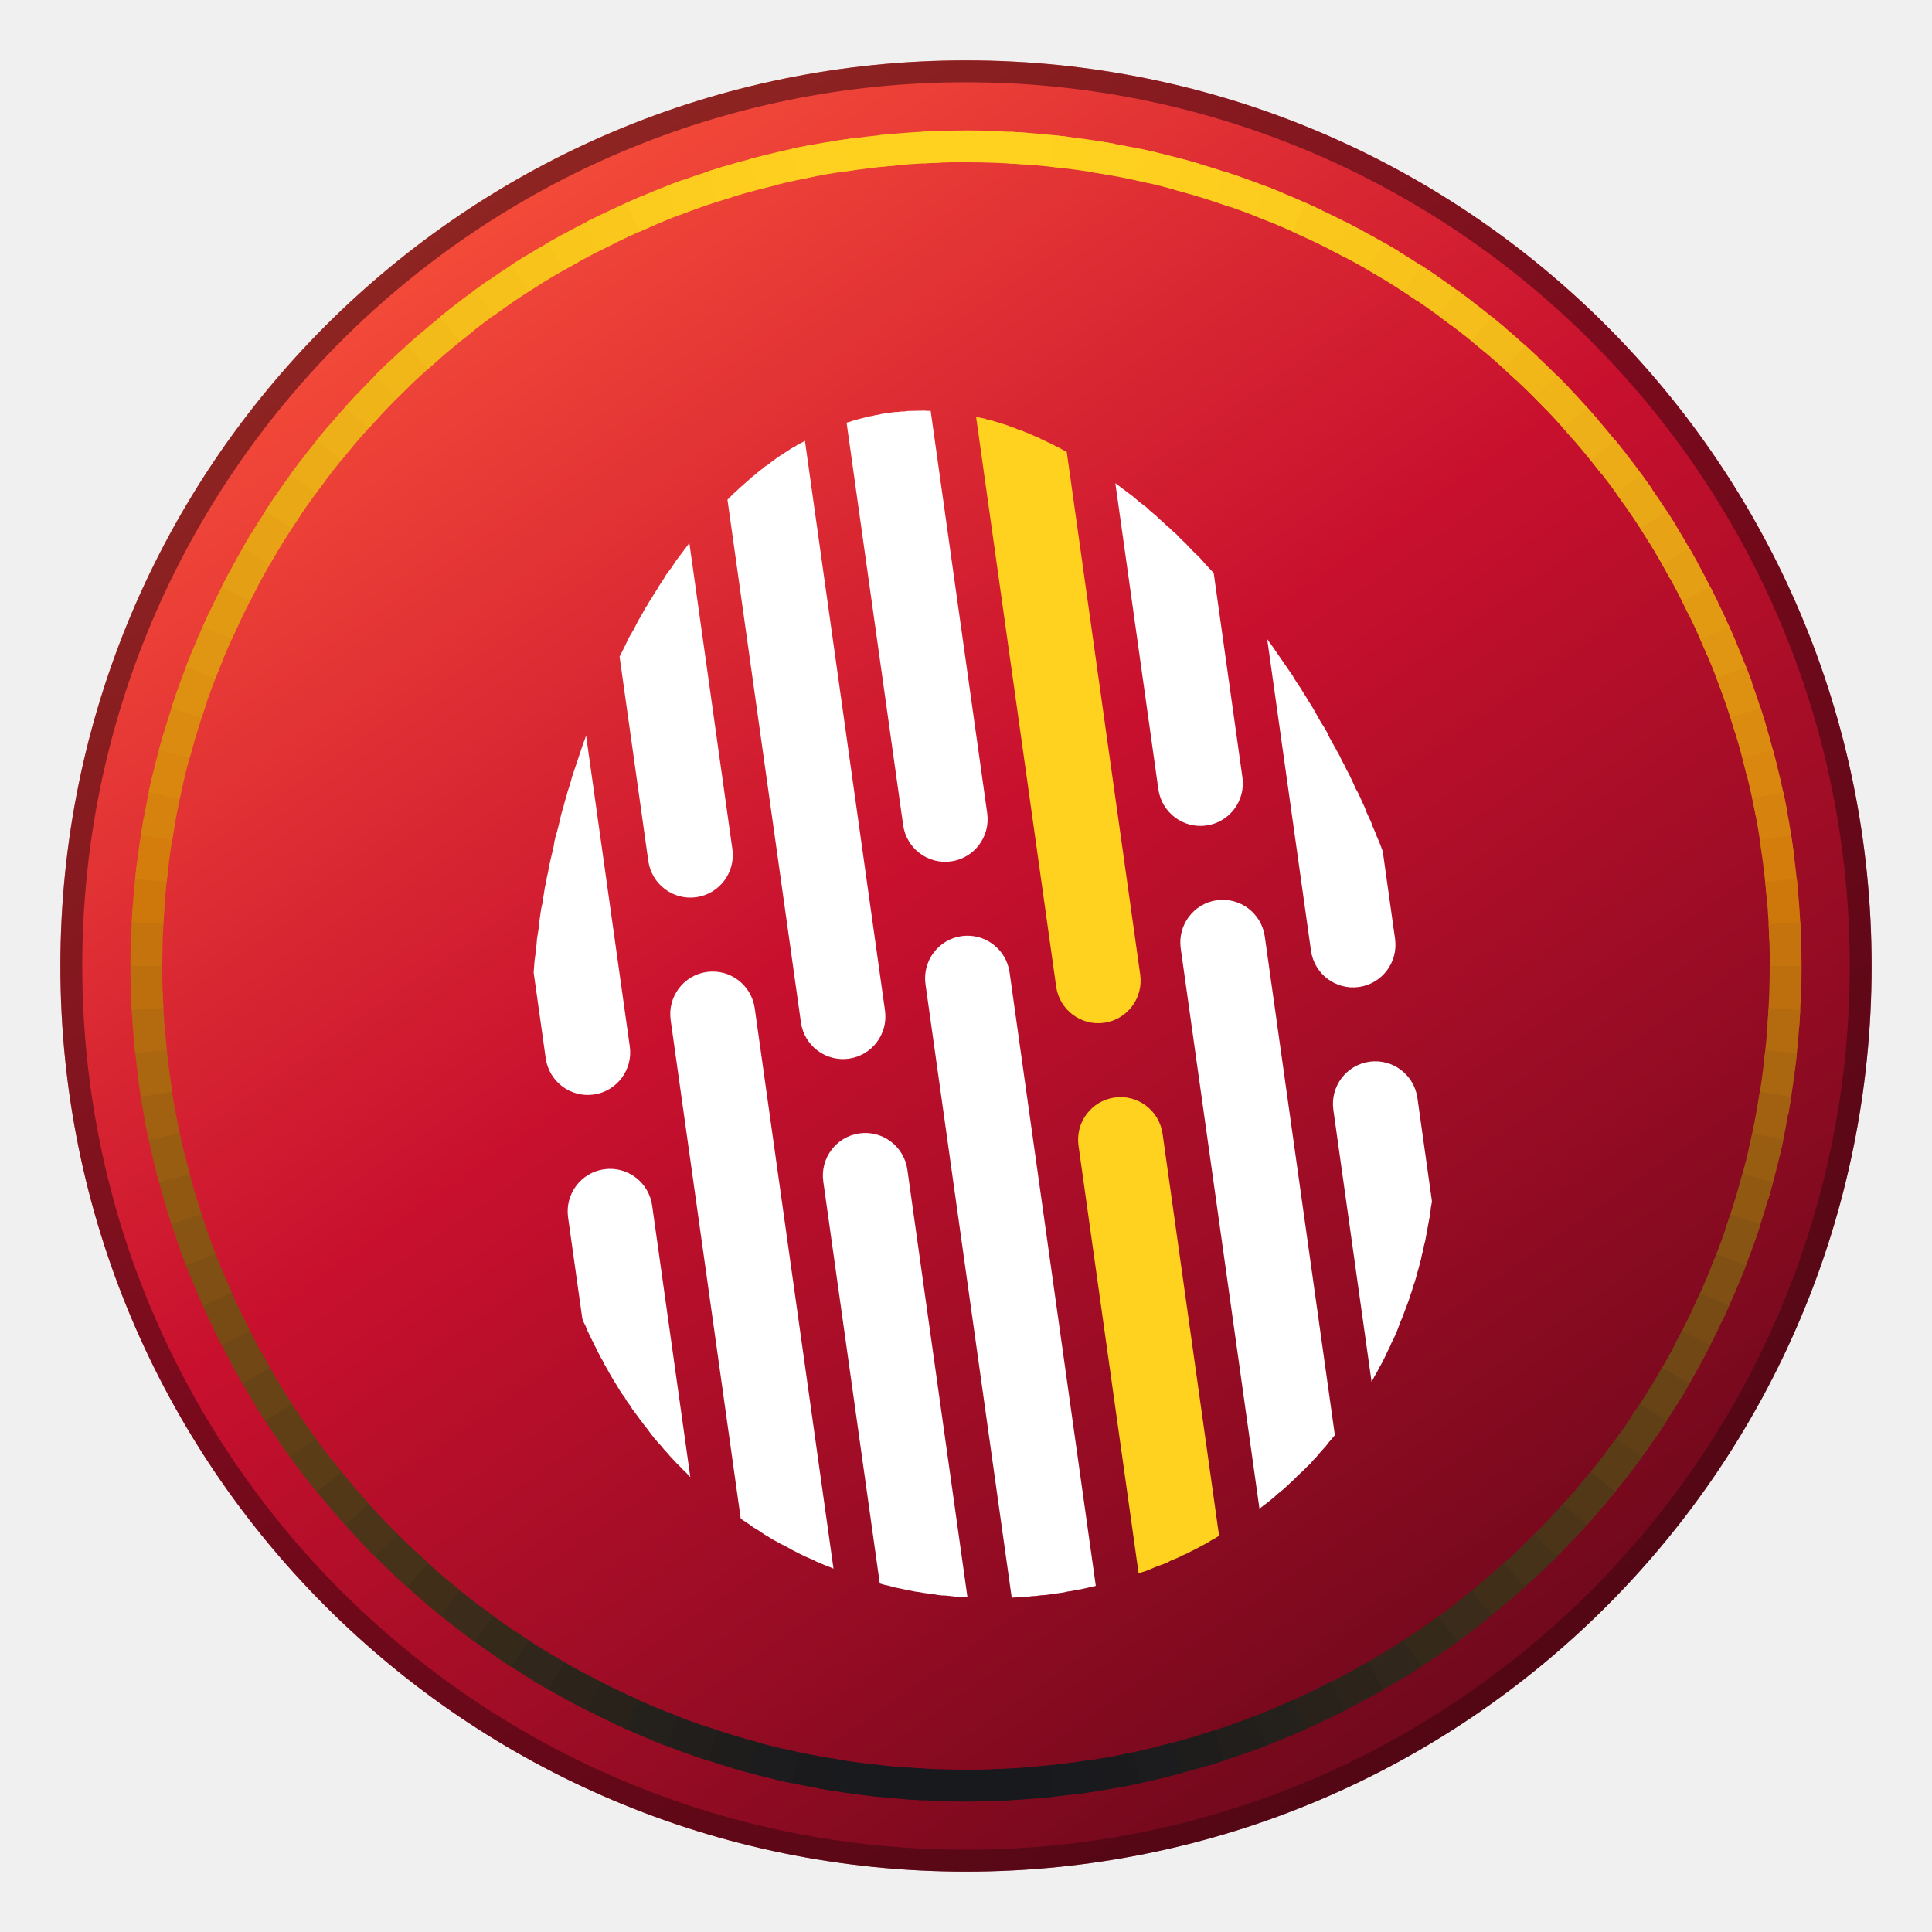
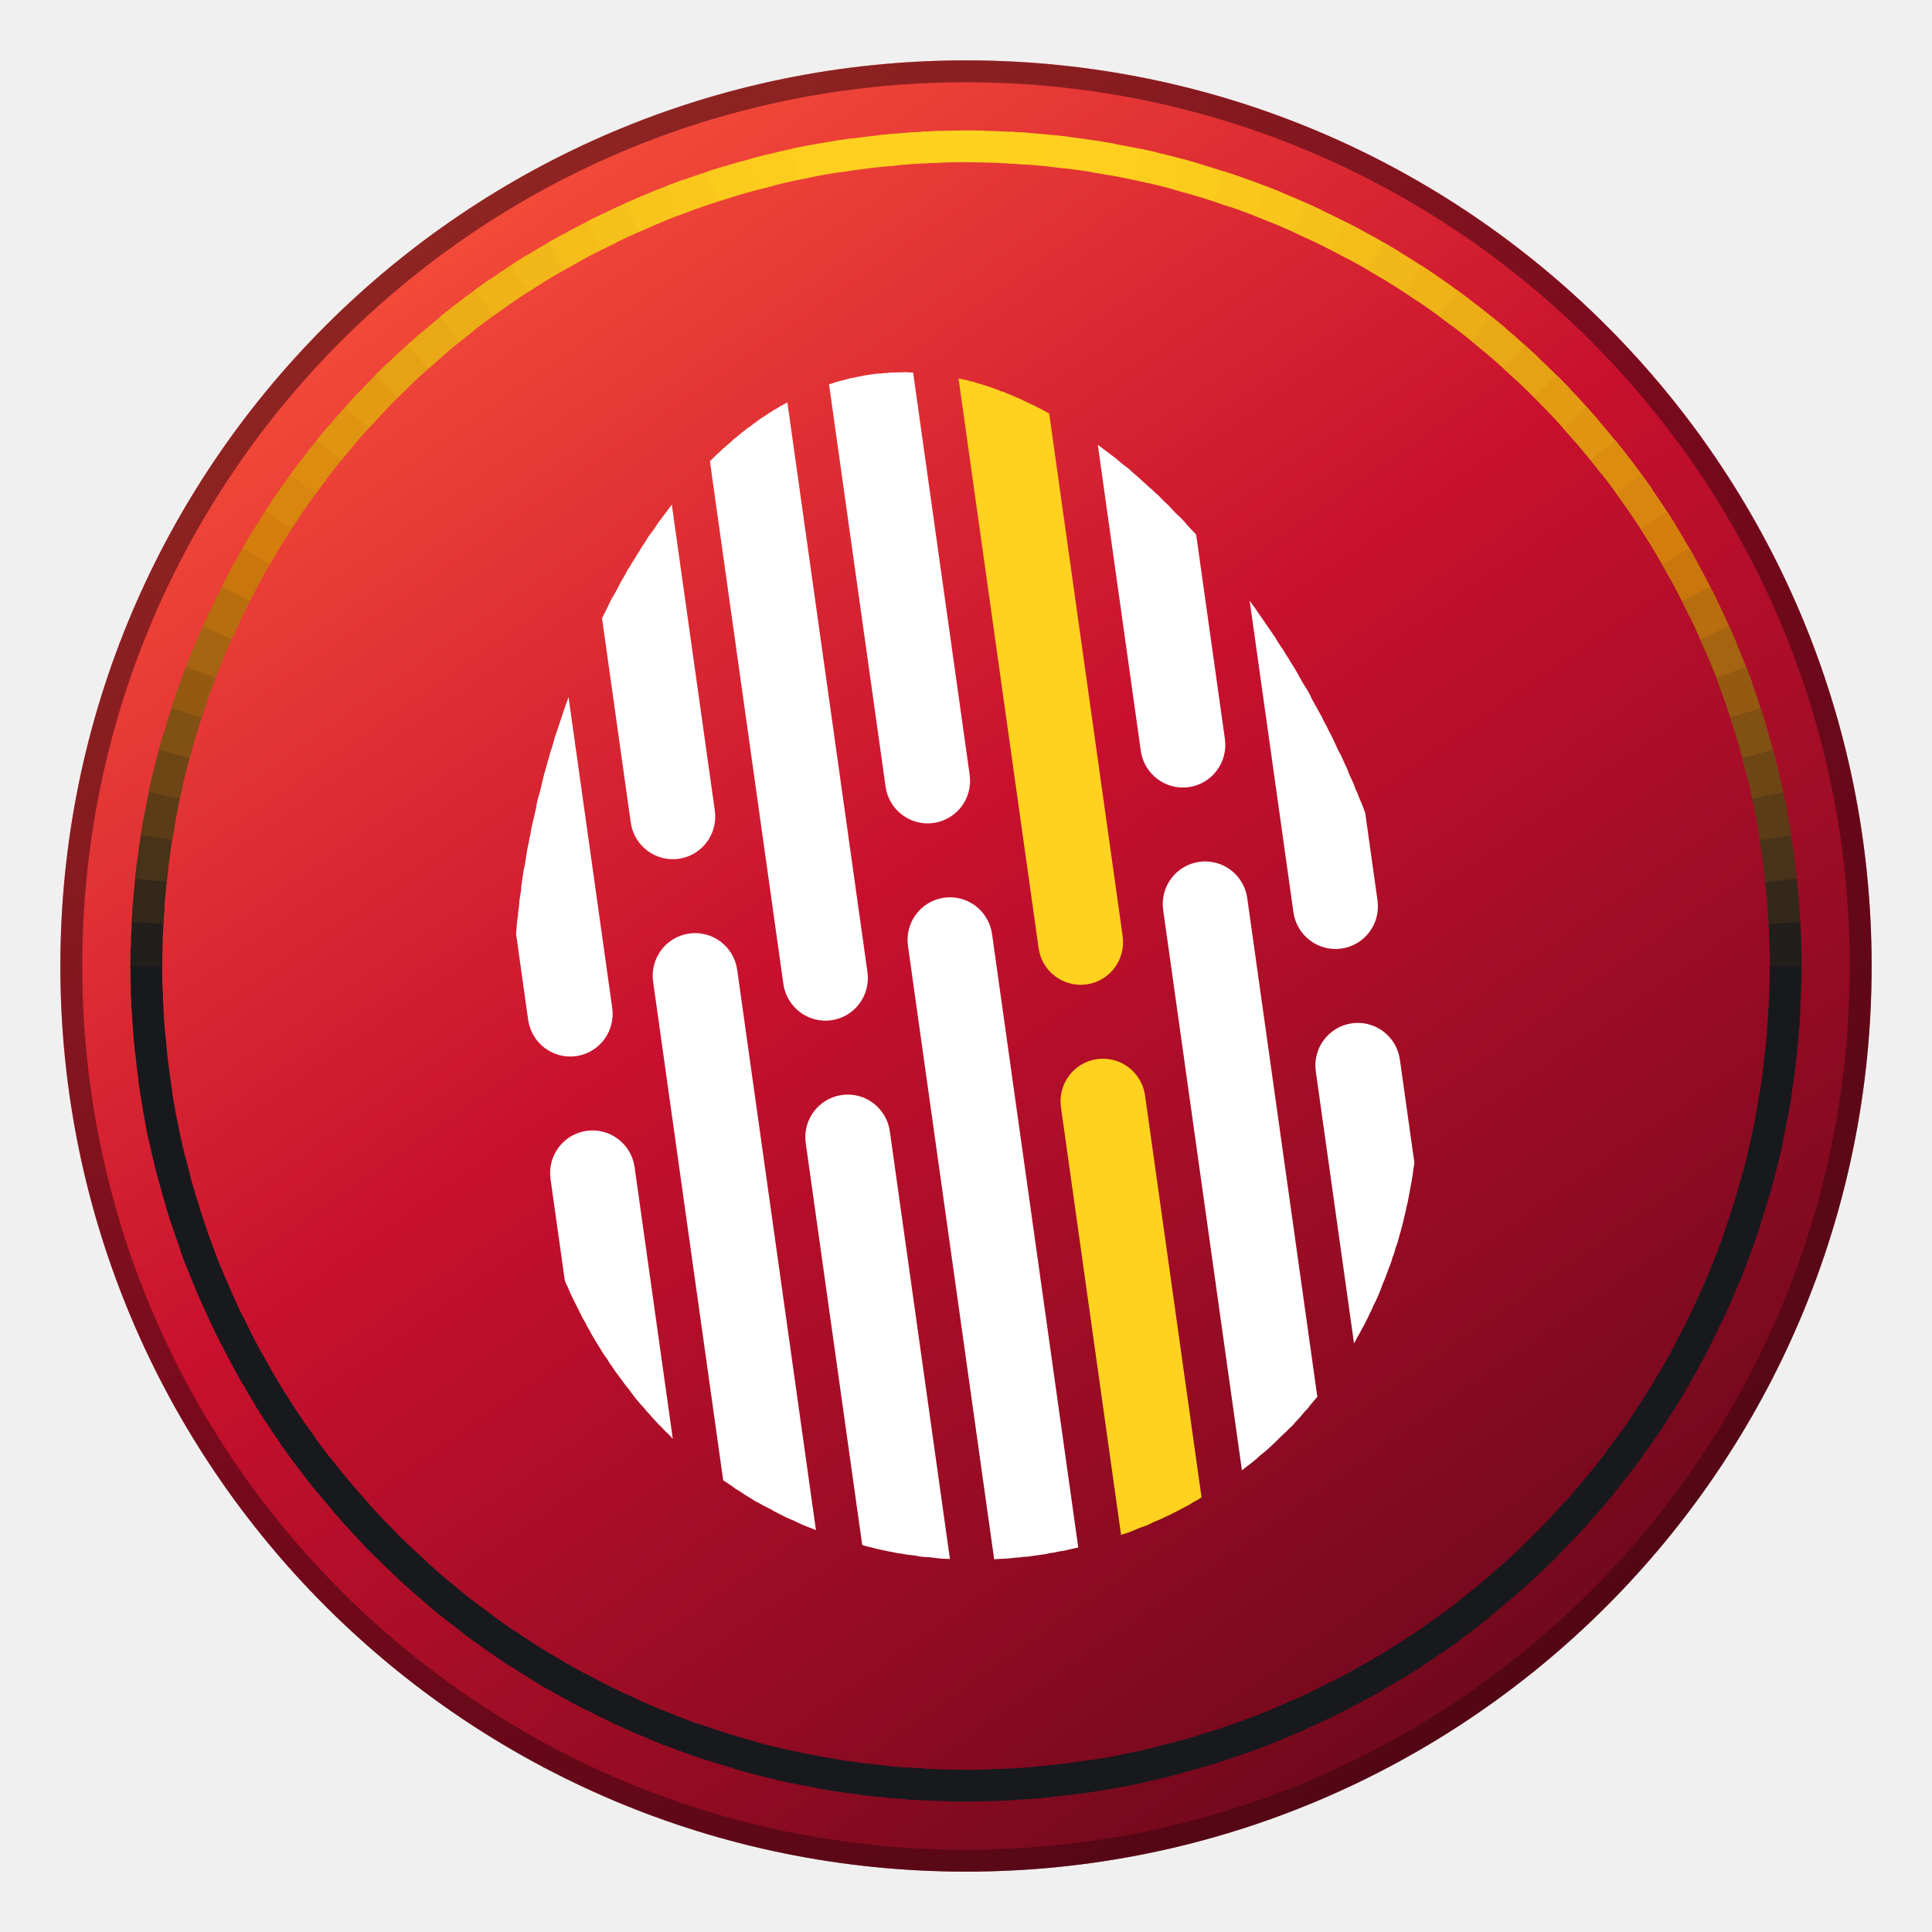
<svg xmlns="http://www.w3.org/2000/svg" viewBox="0 0 512 512" width="512" height="512">
  <g transform="translate(0.00 0.00) scale(1)">
    <defs>
      <linearGradient id="gi" x1="0.15" y1="0" x2="0.85" y2="1">
        <stop offset="0" stop-color="#ff5a3c" />
        <stop offset="0.45" stop-color="#c8102e" />
        <stop offset="1" stop-color="#5e0718" />
      </linearGradient>
    </defs>
    <circle cx="256.0" cy="256.0" r="240" fill="url(#gi)" />
    <circle cx="256.0" cy="256.0" r="237.1" fill="none" stroke="#3a0610" stroke-opacity="0.55" stroke-width="5.8" />
    <path d="M256.0,38.8 A217.2,217.2 0 0 1 271.9,39.4" fill="none" stroke="#ffd21f" stroke-width="8.4" />
-     <path d="M267.4,39.1 A217.2,217.2 0 0 1 283.2,40.5" fill="none" stroke="#ffd21f" stroke-width="8.4" />
-     <path d="M278.7,40.0 A217.2,217.2 0 0 1 294.5,42.2" fill="none" stroke="#ffd11f" stroke-width="8.4" />
-     <path d="M290.0,41.5 A217.2,217.2 0 0 1 305.6,44.5" fill="none" stroke="#fed01f" stroke-width="8.4" />
-     <path d="M301.2,43.5 A217.2,217.2 0 0 1 316.6,47.4" fill="none" stroke="#fecf1e" stroke-width="8.4" />
-     <path d="M312.2,46.2 A217.2,217.2 0 0 1 327.4,50.9" fill="none" stroke="#fdce1e" stroke-width="8.4" />
-     <path d="M323.1,49.4 A217.2,217.2 0 0 1 338.1,54.9" fill="none" stroke="#fccc1e" stroke-width="8.4" />
-     <path d="M333.8,53.2 A217.2,217.2 0 0 1 348.5,59.5" fill="none" stroke="#fbcb1d" stroke-width="8.4" />
-     <path d="M344.3,57.6 A217.2,217.2 0 0 1 358.6,64.6" fill="none" stroke="#fac81d" stroke-width="8.4" />
-     <path d="M354.6,62.5 A217.2,217.2 0 0 1 368.5,70.2" fill="none" stroke="#f9c61c" stroke-width="8.4" />
-     <path d="M364.6,67.9 A217.2,217.2 0 0 1 378.1,76.4" fill="none" stroke="#f8c41c" stroke-width="8.4" />
-     <path d="M374.3,73.8 A217.2,217.2 0 0 1 387.3,83.0" fill="none" stroke="#f6c11b" stroke-width="8.4" />
-     <path d="M383.7,80.3 A217.2,217.2 0 0 1 396.2,90.1" fill="none" stroke="#f5be1b" stroke-width="8.4" />
-     <path d="M392.7,87.2 A217.2,217.2 0 0 1 404.7,97.7" fill="none" stroke="#f3bb1a" stroke-width="8.4" />
-     <path d="M401.3,94.6 A217.2,217.2 0 0 1 412.8,105.7" fill="none" stroke="#f1b719" stroke-width="8.4" />
-     <path d="M409.6,102.4 A217.2,217.2 0 0 1 420.4,114.1" fill="none" stroke="#efb418" stroke-width="8.4" />
-     <path d="M417.4,110.7 A217.2,217.2 0 0 1 427.6,122.9" fill="none" stroke="#edb018" stroke-width="8.4" />
-     <path d="M424.8,119.3 A217.2,217.2 0 0 1 434.4,132.0" fill="none" stroke="#ebac17" stroke-width="8.4" />
-     <path d="M431.7,128.3 A217.2,217.2 0 0 1 440.6,141.5" fill="none" stroke="#e9a816" stroke-width="8.4" />
-     <path d="M438.2,137.7 A217.2,217.2 0 0 1 446.3,151.4" fill="none" stroke="#e7a315" stroke-width="8.4" />
-     <path d="M444.1,147.4 A217.2,217.2 0 0 1 451.5,161.5" fill="none" stroke="#e59f14" stroke-width="8.4" />
-     <path d="M449.5,157.4 A217.2,217.2 0 0 1 456.2,171.8" fill="none" stroke="#e39a13" stroke-width="8.4" />
-     <path d="M454.4,167.7 A217.2,217.2 0 0 1 460.4,182.4" fill="none" stroke="#e09612" stroke-width="8.4" />
-     <path d="M458.8,178.2 A217.2,217.2 0 0 1 463.9,193.2" fill="none" stroke="#de9111" stroke-width="8.4" />
-     <path d="M462.6,188.9 A217.2,217.2 0 0 1 466.9,204.2" fill="none" stroke="#db8c10" stroke-width="8.4" />
-     <path d="M465.8,199.8 A217.2,217.2 0 0 1 469.4,215.3" fill="none" stroke="#d9870f" stroke-width="8.4" />
-     <path d="M468.5,210.8 A217.2,217.2 0 0 1 471.2,226.5" fill="none" stroke="#d6820e" stroke-width="8.4" />
-     <path d="M470.5,222.0 A217.2,217.2 0 0 1 472.4,237.8" fill="none" stroke="#d47d0d" stroke-width="8.4" />
-     <path d="M472.0,233.3 A217.2,217.2 0 0 1 473.1,249.2" fill="none" stroke="#ce780c" stroke-width="8.4" />
-     <path d="M472.9,244.6 A217.2,217.2 0 0 1 473.2,260.5" fill="none" stroke="#c5730d" stroke-width="8.4" />
-     <path d="M473.2,256.0 A217.2,217.2 0 0 1 472.6,271.9" fill="none" stroke="#bd6f0e" stroke-width="8.4" />
-     <path d="M472.9,267.4 A217.2,217.2 0 0 1 471.5,283.2" fill="none" stroke="#b46a0f" stroke-width="8.4" />
-     <path d="M472.0,278.7 A217.2,217.2 0 0 1 469.8,294.5" fill="none" stroke="#ab6610" stroke-width="8.4" />
-     <path d="M470.5,290.0 A217.2,217.2 0 0 1 467.5,305.6" fill="none" stroke="#a26110" stroke-width="8.4" />
-     <path d="M468.5,301.2 A217.2,217.2 0 0 1 464.6,316.6" fill="none" stroke="#995d11" stroke-width="8.4" />
-     <path d="M465.8,312.2 A217.2,217.2 0 0 1 461.1,327.4" fill="none" stroke="#915812" stroke-width="8.4" />
-     <path d="M462.6,323.1 A217.2,217.2 0 0 1 457.1,338.1" fill="none" stroke="#885413" stroke-width="8.4" />
-     <path d="M458.8,333.8 A217.2,217.2 0 0 1 452.5,348.5" fill="none" stroke="#804f13" stroke-width="8.4" />
-     <path d="M454.4,344.3 A217.2,217.2 0 0 1 447.4,358.6" fill="none" stroke="#784b14" stroke-width="8.4" />
-     <path d="M449.5,354.6 A217.2,217.2 0 0 1 441.8,368.5" fill="none" stroke="#704715" stroke-width="8.4" />
-     <path d="M444.1,364.6 A217.2,217.2 0 0 1 435.6,378.1" fill="none" stroke="#684316" stroke-width="8.4" />
-     <path d="M438.2,374.3 A217.2,217.2 0 0 1 429.0,387.3" fill="none" stroke="#613f16" stroke-width="8.4" />
-     <path d="M431.7,383.7 A217.2,217.2 0 0 1 421.9,396.2" fill="none" stroke="#5a3c17" stroke-width="8.4" />
-     <path d="M424.8,392.7 A217.2,217.2 0 0 1 414.3,404.7" fill="none" stroke="#533818" stroke-width="8.4" />
-     <path d="M417.4,401.3 A217.2,217.2 0 0 1 406.3,412.8" fill="none" stroke="#4c3418" stroke-width="8.4" />
-     <path d="M409.6,409.6 A217.2,217.2 0 0 1 397.9,420.4" fill="none" stroke="#463119" stroke-width="8.4" />
-     <path d="M401.3,417.4 A217.2,217.2 0 0 1 389.1,427.6" fill="none" stroke="#402e19" stroke-width="8.4" />
-     <path d="M392.7,424.8 A217.2,217.2 0 0 1 380.0,434.4" fill="none" stroke="#3a2b1a" stroke-width="8.4" />
-     <path d="M383.7,431.7 A217.2,217.2 0 0 1 370.5,440.6" fill="none" stroke="#35291a" stroke-width="8.4" />
-     <path d="M374.3,438.2 A217.2,217.2 0 0 1 360.6,446.3" fill="none" stroke="#30261b" stroke-width="8.4" />
-     <path d="M364.6,444.1 A217.2,217.2 0 0 1 350.5,451.5" fill="none" stroke="#2c241b" stroke-width="8.4" />
-     <path d="M354.6,449.5 A217.2,217.2 0 0 1 340.2,456.2" fill="none" stroke="#28221b" stroke-width="8.4" />
-     <path d="M344.3,454.4 A217.2,217.2 0 0 1 329.6,460.4" fill="none" stroke="#24201c" stroke-width="8.4" />
-     <path d="M333.8,458.8 A217.2,217.2 0 0 1 318.8,463.9" fill="none" stroke="#211e1c" stroke-width="8.4" />
-     <path d="M323.1,462.6 A217.2,217.2 0 0 1 307.8,466.9" fill="none" stroke="#1e1d1c" stroke-width="8.4" />
-     <path d="M312.2,465.8 A217.2,217.2 0 0 1 296.7,469.4" fill="none" stroke="#1c1b1d" stroke-width="8.4" />
-     <path d="M301.2,468.5 A217.2,217.2 0 0 1 285.5,471.2" fill="none" stroke="#1a1a1d" stroke-width="8.4" />
-     <path d="M290.0,470.5 A217.2,217.2 0 0 1 274.2,472.4" fill="none" stroke="#181a1d" stroke-width="8.4" />
-     <path d="M278.7,472.0 A217.2,217.2 0 0 1 262.8,473.1" fill="none" stroke="#18191d" stroke-width="8.4" />
+     <path d="M267.4,39.1 A217.2,217.2 0 0 1 283.2,40.5" fill="none" stroke="#ffd11f" stroke-width="8.4" />
+     <path d="M278.7,40.0 A217.2,217.2 0 0 1 294.5,42.2" fill="none" stroke="#fed01f" stroke-width="8.4" />
+     <path d="M290.0,41.5 A217.2,217.2 0 0 1 305.6,44.5" fill="none" stroke="#fdcf1e" stroke-width="8.4" />
+     <path d="M301.2,43.5 A217.2,217.2 0 0 1 316.6,47.4" fill="none" stroke="#fdcd1e" stroke-width="8.4" />
+     <path d="M312.2,46.2 A217.2,217.2 0 0 1 327.4,50.9" fill="none" stroke="#fbcb1d" stroke-width="8.4" />
+     <path d="M323.1,49.4 A217.2,217.2 0 0 1 338.1,54.9" fill="none" stroke="#fac81d" stroke-width="8.4" />
+     <path d="M333.8,53.2 A217.2,217.2 0 0 1 348.5,59.5" fill="none" stroke="#f8c51c" stroke-width="8.4" />
+     <path d="M344.3,57.6 A217.2,217.2 0 0 1 358.6,64.6" fill="none" stroke="#f6c11b" stroke-width="8.4" />
+     <path d="M354.6,62.5 A217.2,217.2 0 0 1 368.5,70.2" fill="none" stroke="#f4bd1a" stroke-width="8.4" />
+     <path d="M364.6,67.9 A217.2,217.2 0 0 1 378.1,76.4" fill="none" stroke="#f2b819" stroke-width="8.4" />
+     <path d="M374.3,73.8 A217.2,217.2 0 0 1 387.3,83.0" fill="none" stroke="#efb318" stroke-width="8.4" />
+     <path d="M383.7,80.3 A217.2,217.2 0 0 1 396.2,90.1" fill="none" stroke="#ecae17" stroke-width="8.4" />
+     <path d="M392.7,87.2 A217.2,217.2 0 0 1 404.7,97.7" fill="none" stroke="#e9a816" stroke-width="8.4" />
+     <path d="M401.3,94.6 A217.2,217.2 0 0 1 412.8,105.7" fill="none" stroke="#e6a215" stroke-width="8.4" />
+     <path d="M409.6,102.4 A217.2,217.2 0 0 1 420.4,114.1" fill="none" stroke="#e39b13" stroke-width="8.4" />
+     <path d="M417.4,110.7 A217.2,217.2 0 0 1 427.6,122.9" fill="none" stroke="#df9412" stroke-width="8.4" />
+     <path d="M424.8,119.3 A217.2,217.2 0 0 1 434.4,132.0" fill="none" stroke="#dc8d10" stroke-width="8.4" />
+     <path d="M431.7,128.3 A217.2,217.2 0 0 1 440.6,141.5" fill="none" stroke="#d8860f" stroke-width="8.4" />
+     <path d="M438.2,137.7 A217.2,217.2 0 0 1 446.3,151.4" fill="none" stroke="#d47e0d" stroke-width="8.4" />
+     <path d="M444.1,147.4 A217.2,217.2 0 0 1 451.5,161.5" fill="none" stroke="#c9760d" stroke-width="8.4" />
+     <path d="M449.5,157.4 A217.2,217.2 0 0 1 456.2,171.8" fill="none" stroke="#b86d0e" stroke-width="8.4" />
+     <path d="M454.4,167.7 A217.2,217.2 0 0 1 460.4,182.4" fill="none" stroke="#a66310" stroke-width="8.4" />
+     <path d="M458.8,178.2 A217.2,217.2 0 0 1 463.9,193.2" fill="none" stroke="#945a12" stroke-width="8.4" />
+     <path d="M462.6,188.9 A217.2,217.2 0 0 1 466.9,204.2" fill="none" stroke="#815013" stroke-width="8.4" />
+     <path d="M465.8,199.8 A217.2,217.2 0 0 1 469.4,215.3" fill="none" stroke="#6e4615" stroke-width="8.4" />
+     <path d="M468.5,210.8 A217.2,217.2 0 0 1 471.2,226.5" fill="none" stroke="#5b3c17" stroke-width="8.4" />
+     <path d="M470.5,222.0 A217.2,217.2 0 0 1 472.4,237.8" fill="none" stroke="#483219" stroke-width="8.4" />
+     <path d="M472.0,233.3 A217.2,217.2 0 0 1 473.1,249.2" fill="none" stroke="#34281a" stroke-width="8.4" />
+     <path d="M472.9,244.6 A217.2,217.2 0 0 1 473.2,260.5" fill="none" stroke="#211e1c" stroke-width="8.4" />
+     <path d="M473.2,256.0 A217.2,217.2 0 0 1 472.6,271.9" fill="none" stroke="#17191d" stroke-width="8.4" />
+     <path d="M472.9,267.4 A217.2,217.2 0 0 1 471.5,283.2" fill="none" stroke="#17191d" stroke-width="8.4" />
+     <path d="M472.0,278.7 A217.2,217.2 0 0 1 469.8,294.5" fill="none" stroke="#17191d" stroke-width="8.4" />
+     <path d="M470.5,290.0 A217.2,217.2 0 0 1 467.5,305.6" fill="none" stroke="#17191d" stroke-width="8.4" />
+     <path d="M468.5,301.2 A217.2,217.2 0 0 1 464.6,316.6" fill="none" stroke="#17191d" stroke-width="8.4" />
+     <path d="M465.8,312.2 A217.2,217.2 0 0 1 461.1,327.4" fill="none" stroke="#17191d" stroke-width="8.4" />
+     <path d="M462.6,323.1 A217.2,217.2 0 0 1 457.1,338.1" fill="none" stroke="#17191d" stroke-width="8.4" />
+     <path d="M458.8,333.8 A217.2,217.2 0 0 1 452.5,348.5" fill="none" stroke="#17191d" stroke-width="8.4" />
+     <path d="M454.4,344.3 A217.2,217.2 0 0 1 447.4,358.6" fill="none" stroke="#17191d" stroke-width="8.4" />
+     <path d="M449.5,354.6 A217.2,217.2 0 0 1 441.8,368.5" fill="none" stroke="#17191d" stroke-width="8.4" />
+     <path d="M444.1,364.6 A217.2,217.2 0 0 1 435.6,378.1" fill="none" stroke="#17191d" stroke-width="8.4" />
+     <path d="M438.2,374.3 A217.2,217.2 0 0 1 429.0,387.3" fill="none" stroke="#17191d" stroke-width="8.4" />
+     <path d="M431.7,383.7 A217.2,217.2 0 0 1 421.9,396.2" fill="none" stroke="#17191d" stroke-width="8.4" />
+     <path d="M424.8,392.7 A217.2,217.2 0 0 1 414.3,404.7" fill="none" stroke="#17191d" stroke-width="8.4" />
+     <path d="M417.4,401.3 A217.2,217.2 0 0 1 406.3,412.8" fill="none" stroke="#17191d" stroke-width="8.4" />
+     <path d="M409.6,409.6 A217.2,217.2 0 0 1 397.9,420.4" fill="none" stroke="#17191d" stroke-width="8.4" />
+     <path d="M401.3,417.4 A217.2,217.2 0 0 1 389.1,427.6" fill="none" stroke="#17191d" stroke-width="8.4" />
+     <path d="M392.7,424.8 A217.2,217.2 0 0 1 380.0,434.4" fill="none" stroke="#17191d" stroke-width="8.4" />
+     <path d="M383.7,431.7 A217.2,217.2 0 0 1 370.5,440.6" fill="none" stroke="#17191d" stroke-width="8.4" />
+     <path d="M374.3,438.2 A217.2,217.2 0 0 1 360.6,446.3" fill="none" stroke="#17191d" stroke-width="8.4" />
+     <path d="M364.6,444.1 A217.2,217.2 0 0 1 350.5,451.5" fill="none" stroke="#17191d" stroke-width="8.4" />
+     <path d="M354.6,449.5 A217.2,217.2 0 0 1 340.2,456.2" fill="none" stroke="#17191d" stroke-width="8.4" />
+     <path d="M344.3,454.4 A217.2,217.2 0 0 1 329.6,460.4" fill="none" stroke="#17191d" stroke-width="8.4" />
+     <path d="M333.8,458.8 A217.2,217.2 0 0 1 318.8,463.9" fill="none" stroke="#17191d" stroke-width="8.4" />
+     <path d="M323.1,462.6 A217.2,217.2 0 0 1 307.8,466.9" fill="none" stroke="#17191d" stroke-width="8.4" />
+     <path d="M312.2,465.8 A217.2,217.2 0 0 1 296.7,469.4" fill="none" stroke="#17191d" stroke-width="8.4" />
+     <path d="M301.2,468.5 A217.2,217.2 0 0 1 285.5,471.2" fill="none" stroke="#17191d" stroke-width="8.4" />
+     <path d="M290.0,470.5 A217.2,217.2 0 0 1 274.2,472.4" fill="none" stroke="#17191d" stroke-width="8.4" />
+     <path d="M278.7,472.0 A217.2,217.2 0 0 1 262.8,473.1" fill="none" stroke="#17191d" stroke-width="8.4" />
    <path d="M267.4,472.9 A217.2,217.2 0 0 1 251.5,473.2" fill="none" stroke="#17191d" stroke-width="8.4" />
    <path d="M256.0,473.2 A217.2,217.2 0 0 1 240.1,472.6" fill="none" stroke="#17191d" stroke-width="8.4" />
-     <path d="M244.6,472.9 A217.2,217.2 0 0 1 228.8,471.5" fill="none" stroke="#18191d" stroke-width="8.4" />
-     <path d="M233.3,472.0 A217.2,217.2 0 0 1 217.5,469.8" fill="none" stroke="#181a1d" stroke-width="8.4" />
-     <path d="M222.0,470.5 A217.2,217.2 0 0 1 206.4,467.5" fill="none" stroke="#1a1a1d" stroke-width="8.4" />
-     <path d="M210.8,468.5 A217.2,217.2 0 0 1 195.4,464.6" fill="none" stroke="#1c1b1d" stroke-width="8.4" />
-     <path d="M199.8,465.8 A217.2,217.2 0 0 1 184.6,461.1" fill="none" stroke="#1e1d1c" stroke-width="8.4" />
-     <path d="M188.9,462.6 A217.2,217.2 0 0 1 173.9,457.1" fill="none" stroke="#211e1c" stroke-width="8.4" />
-     <path d="M178.2,458.8 A217.2,217.2 0 0 1 163.5,452.5" fill="none" stroke="#24201c" stroke-width="8.4" />
-     <path d="M167.7,454.4 A217.2,217.2 0 0 1 153.4,447.4" fill="none" stroke="#28221b" stroke-width="8.4" />
-     <path d="M157.4,449.5 A217.2,217.2 0 0 1 143.5,441.8" fill="none" stroke="#2c241b" stroke-width="8.4" />
-     <path d="M147.4,444.1 A217.2,217.2 0 0 1 133.9,435.6" fill="none" stroke="#30261b" stroke-width="8.4" />
-     <path d="M137.7,438.2 A217.2,217.2 0 0 1 124.7,429.0" fill="none" stroke="#35291a" stroke-width="8.4" />
-     <path d="M128.3,431.7 A217.2,217.2 0 0 1 115.8,421.9" fill="none" stroke="#3a2b1a" stroke-width="8.4" />
-     <path d="M119.3,424.8 A217.2,217.2 0 0 1 107.3,414.3" fill="none" stroke="#402e19" stroke-width="8.4" />
-     <path d="M110.7,417.4 A217.2,217.2 0 0 1 99.2,406.3" fill="none" stroke="#463119" stroke-width="8.4" />
-     <path d="M102.4,409.6 A217.2,217.2 0 0 1 91.6,397.9" fill="none" stroke="#4c3418" stroke-width="8.4" />
-     <path d="M94.6,401.3 A217.2,217.2 0 0 1 84.4,389.1" fill="none" stroke="#533818" stroke-width="8.4" />
-     <path d="M87.2,392.7 A217.2,217.2 0 0 1 77.6,380.0" fill="none" stroke="#5a3c17" stroke-width="8.4" />
-     <path d="M80.3,383.7 A217.2,217.2 0 0 1 71.4,370.5" fill="none" stroke="#613f16" stroke-width="8.4" />
-     <path d="M73.8,374.3 A217.2,217.2 0 0 1 65.7,360.6" fill="none" stroke="#684316" stroke-width="8.4" />
-     <path d="M67.9,364.6 A217.2,217.2 0 0 1 60.5,350.5" fill="none" stroke="#704715" stroke-width="8.4" />
-     <path d="M62.5,354.6 A217.2,217.2 0 0 1 55.8,340.2" fill="none" stroke="#784b14" stroke-width="8.4" />
-     <path d="M57.6,344.3 A217.2,217.2 0 0 1 51.6,329.6" fill="none" stroke="#804f13" stroke-width="8.4" />
-     <path d="M53.2,333.8 A217.2,217.2 0 0 1 48.1,318.8" fill="none" stroke="#885413" stroke-width="8.4" />
-     <path d="M49.4,323.1 A217.2,217.2 0 0 1 45.1,307.8" fill="none" stroke="#915812" stroke-width="8.4" />
-     <path d="M46.2,312.2 A217.2,217.2 0 0 1 42.6,296.7" fill="none" stroke="#995d11" stroke-width="8.4" />
-     <path d="M43.5,301.2 A217.2,217.2 0 0 1 40.8,285.5" fill="none" stroke="#a26110" stroke-width="8.4" />
-     <path d="M41.5,290.0 A217.2,217.2 0 0 1 39.6,274.2" fill="none" stroke="#ab6610" stroke-width="8.4" />
-     <path d="M40.0,278.7 A217.2,217.2 0 0 1 38.9,262.8" fill="none" stroke="#b46a0f" stroke-width="8.4" />
-     <path d="M39.1,267.4 A217.2,217.2 0 0 1 38.8,251.5" fill="none" stroke="#bd6f0e" stroke-width="8.4" />
-     <path d="M38.8,256.0 A217.2,217.2 0 0 1 39.4,240.1" fill="none" stroke="#c5730d" stroke-width="8.4" />
-     <path d="M39.1,244.6 A217.2,217.2 0 0 1 40.5,228.8" fill="none" stroke="#ce780c" stroke-width="8.4" />
-     <path d="M40.0,233.3 A217.2,217.2 0 0 1 42.2,217.5" fill="none" stroke="#d47d0d" stroke-width="8.4" />
-     <path d="M41.5,222.0 A217.2,217.2 0 0 1 44.5,206.4" fill="none" stroke="#d6820e" stroke-width="8.4" />
-     <path d="M43.5,210.8 A217.2,217.2 0 0 1 47.4,195.4" fill="none" stroke="#d9870f" stroke-width="8.4" />
-     <path d="M46.2,199.8 A217.2,217.2 0 0 1 50.9,184.6" fill="none" stroke="#db8c10" stroke-width="8.4" />
-     <path d="M49.4,188.9 A217.2,217.2 0 0 1 54.9,173.9" fill="none" stroke="#de9111" stroke-width="8.4" />
-     <path d="M53.2,178.2 A217.2,217.2 0 0 1 59.5,163.5" fill="none" stroke="#e09612" stroke-width="8.4" />
-     <path d="M57.6,167.7 A217.2,217.2 0 0 1 64.6,153.4" fill="none" stroke="#e39a13" stroke-width="8.4" />
-     <path d="M62.5,157.4 A217.2,217.2 0 0 1 70.2,143.5" fill="none" stroke="#e59f14" stroke-width="8.4" />
-     <path d="M67.9,147.4 A217.2,217.2 0 0 1 76.4,133.9" fill="none" stroke="#e7a315" stroke-width="8.4" />
-     <path d="M73.8,137.7 A217.2,217.2 0 0 1 83.0,124.7" fill="none" stroke="#e9a816" stroke-width="8.4" />
-     <path d="M80.3,128.3 A217.2,217.2 0 0 1 90.1,115.8" fill="none" stroke="#ebac17" stroke-width="8.4" />
-     <path d="M87.2,119.3 A217.2,217.2 0 0 1 97.7,107.3" fill="none" stroke="#edb018" stroke-width="8.4" />
-     <path d="M94.6,110.7 A217.2,217.2 0 0 1 105.7,99.2" fill="none" stroke="#efb418" stroke-width="8.4" />
-     <path d="M102.4,102.4 A217.2,217.2 0 0 1 114.1,91.6" fill="none" stroke="#f1b719" stroke-width="8.4" />
-     <path d="M110.7,94.6 A217.2,217.2 0 0 1 122.9,84.4" fill="none" stroke="#f3bb1a" stroke-width="8.4" />
-     <path d="M119.3,87.2 A217.2,217.2 0 0 1 132.0,77.6" fill="none" stroke="#f5be1b" stroke-width="8.4" />
-     <path d="M128.3,80.3 A217.2,217.2 0 0 1 141.5,71.4" fill="none" stroke="#f6c11b" stroke-width="8.4" />
-     <path d="M137.7,73.8 A217.2,217.2 0 0 1 151.4,65.7" fill="none" stroke="#f8c41c" stroke-width="8.4" />
-     <path d="M147.4,67.9 A217.2,217.2 0 0 1 161.5,60.5" fill="none" stroke="#f9c61c" stroke-width="8.4" />
-     <path d="M157.4,62.5 A217.2,217.2 0 0 1 171.8,55.8" fill="none" stroke="#fac81d" stroke-width="8.4" />
-     <path d="M167.7,57.6 A217.2,217.2 0 0 1 182.4,51.6" fill="none" stroke="#fbcb1d" stroke-width="8.4" />
-     <path d="M178.2,53.2 A217.2,217.2 0 0 1 193.2,48.1" fill="none" stroke="#fccc1e" stroke-width="8.4" />
-     <path d="M188.9,49.4 A217.2,217.2 0 0 1 204.2,45.1" fill="none" stroke="#fdce1e" stroke-width="8.4" />
-     <path d="M199.8,46.2 A217.2,217.2 0 0 1 215.3,42.6" fill="none" stroke="#fecf1e" stroke-width="8.4" />
-     <path d="M210.8,43.5 A217.2,217.2 0 0 1 226.5,40.8" fill="none" stroke="#fed01f" stroke-width="8.4" />
-     <path d="M222.0,41.5 A217.2,217.2 0 0 1 237.8,39.6" fill="none" stroke="#ffd11f" stroke-width="8.4" />
-     <path d="M233.3,40.0 A217.2,217.2 0 0 1 249.2,38.9" fill="none" stroke="#ffd21f" stroke-width="8.4" />
+     <path d="M244.6,472.9 A217.2,217.2 0 0 1 228.8,471.5" fill="none" stroke="#17191d" stroke-width="8.4" />
+     <path d="M233.3,472.0 A217.2,217.2 0 0 1 217.5,469.8" fill="none" stroke="#17191d" stroke-width="8.4" />
+     <path d="M222.0,470.5 A217.2,217.2 0 0 1 206.4,467.5" fill="none" stroke="#17191d" stroke-width="8.4" />
+     <path d="M210.8,468.5 A217.2,217.2 0 0 1 195.4,464.6" fill="none" stroke="#17191d" stroke-width="8.4" />
+     <path d="M199.8,465.8 A217.2,217.2 0 0 1 184.6,461.1" fill="none" stroke="#17191d" stroke-width="8.4" />
+     <path d="M188.9,462.6 A217.2,217.2 0 0 1 173.9,457.1" fill="none" stroke="#17191d" stroke-width="8.4" />
+     <path d="M178.2,458.8 A217.2,217.2 0 0 1 163.5,452.5" fill="none" stroke="#17191d" stroke-width="8.4" />
+     <path d="M167.7,454.4 A217.2,217.2 0 0 1 153.4,447.4" fill="none" stroke="#17191d" stroke-width="8.4" />
+     <path d="M157.4,449.5 A217.2,217.2 0 0 1 143.5,441.8" fill="none" stroke="#17191d" stroke-width="8.4" />
+     <path d="M147.4,444.1 A217.2,217.2 0 0 1 133.9,435.6" fill="none" stroke="#17191d" stroke-width="8.4" />
+     <path d="M137.7,438.2 A217.2,217.2 0 0 1 124.7,429.0" fill="none" stroke="#17191d" stroke-width="8.4" />
+     <path d="M128.3,431.7 A217.2,217.2 0 0 1 115.8,421.9" fill="none" stroke="#17191d" stroke-width="8.4" />
+     <path d="M119.3,424.8 A217.2,217.2 0 0 1 107.3,414.3" fill="none" stroke="#17191d" stroke-width="8.4" />
+     <path d="M110.7,417.4 A217.2,217.2 0 0 1 99.2,406.3" fill="none" stroke="#17191d" stroke-width="8.4" />
+     <path d="M102.4,409.6 A217.2,217.2 0 0 1 91.6,397.9" fill="none" stroke="#17191d" stroke-width="8.4" />
+     <path d="M94.6,401.3 A217.2,217.2 0 0 1 84.4,389.1" fill="none" stroke="#17191d" stroke-width="8.4" />
+     <path d="M87.2,392.7 A217.2,217.2 0 0 1 77.6,380.0" fill="none" stroke="#17191d" stroke-width="8.4" />
+     <path d="M80.3,383.7 A217.2,217.2 0 0 1 71.4,370.5" fill="none" stroke="#17191d" stroke-width="8.4" />
+     <path d="M73.8,374.3 A217.2,217.2 0 0 1 65.7,360.6" fill="none" stroke="#17191d" stroke-width="8.4" />
+     <path d="M67.9,364.6 A217.2,217.2 0 0 1 60.5,350.5" fill="none" stroke="#17191d" stroke-width="8.4" />
+     <path d="M62.5,354.6 A217.2,217.2 0 0 1 55.8,340.2" fill="none" stroke="#17191d" stroke-width="8.4" />
+     <path d="M57.6,344.3 A217.2,217.2 0 0 1 51.6,329.6" fill="none" stroke="#17191d" stroke-width="8.4" />
+     <path d="M53.2,333.8 A217.2,217.2 0 0 1 48.1,318.8" fill="none" stroke="#17191d" stroke-width="8.4" />
+     <path d="M49.4,323.1 A217.2,217.2 0 0 1 45.1,307.8" fill="none" stroke="#17191d" stroke-width="8.4" />
+     <path d="M46.2,312.2 A217.2,217.2 0 0 1 42.6,296.7" fill="none" stroke="#17191d" stroke-width="8.4" />
+     <path d="M43.5,301.2 A217.2,217.2 0 0 1 40.8,285.5" fill="none" stroke="#17191d" stroke-width="8.4" />
+     <path d="M41.5,290.0 A217.2,217.2 0 0 1 39.6,274.2" fill="none" stroke="#17191d" stroke-width="8.4" />
+     <path d="M40.0,278.7 A217.2,217.2 0 0 1 38.9,262.8" fill="none" stroke="#17191d" stroke-width="8.4" />
+     <path d="M39.1,267.4 A217.2,217.2 0 0 1 38.8,251.5" fill="none" stroke="#17191d" stroke-width="8.4" />
+     <path d="M38.8,256.0 A217.2,217.2 0 0 1 39.4,240.1" fill="none" stroke="#211e1c" stroke-width="8.4" />
+     <path d="M39.1,244.6 A217.2,217.2 0 0 1 40.5,228.8" fill="none" stroke="#34281a" stroke-width="8.4" />
+     <path d="M40.0,233.3 A217.2,217.2 0 0 1 42.2,217.5" fill="none" stroke="#483219" stroke-width="8.4" />
+     <path d="M41.5,222.0 A217.2,217.2 0 0 1 44.5,206.4" fill="none" stroke="#5b3c17" stroke-width="8.4" />
+     <path d="M43.5,210.8 A217.2,217.2 0 0 1 47.4,195.4" fill="none" stroke="#6e4615" stroke-width="8.4" />
+     <path d="M46.2,199.8 A217.2,217.2 0 0 1 50.9,184.6" fill="none" stroke="#815013" stroke-width="8.4" />
+     <path d="M49.4,188.9 A217.2,217.2 0 0 1 54.9,173.9" fill="none" stroke="#945a12" stroke-width="8.4" />
+     <path d="M53.2,178.2 A217.2,217.2 0 0 1 59.5,163.5" fill="none" stroke="#a66310" stroke-width="8.4" />
+     <path d="M57.6,167.7 A217.2,217.2 0 0 1 64.6,153.4" fill="none" stroke="#b86d0e" stroke-width="8.4" />
+     <path d="M62.5,157.4 A217.2,217.2 0 0 1 70.2,143.5" fill="none" stroke="#c9760d" stroke-width="8.4" />
+     <path d="M67.9,147.4 A217.2,217.2 0 0 1 76.4,133.9" fill="none" stroke="#d47e0d" stroke-width="8.4" />
+     <path d="M73.8,137.7 A217.2,217.2 0 0 1 83.0,124.7" fill="none" stroke="#d8860f" stroke-width="8.4" />
+     <path d="M80.3,128.3 A217.2,217.2 0 0 1 90.1,115.8" fill="none" stroke="#dc8d10" stroke-width="8.4" />
+     <path d="M87.2,119.3 A217.2,217.2 0 0 1 97.7,107.3" fill="none" stroke="#df9412" stroke-width="8.4" />
+     <path d="M94.6,110.7 A217.2,217.2 0 0 1 105.7,99.2" fill="none" stroke="#e39b13" stroke-width="8.4" />
+     <path d="M102.4,102.4 A217.2,217.2 0 0 1 114.1,91.6" fill="none" stroke="#e6a215" stroke-width="8.4" />
+     <path d="M110.7,94.6 A217.2,217.2 0 0 1 122.9,84.4" fill="none" stroke="#e9a816" stroke-width="8.4" />
+     <path d="M119.3,87.2 A217.2,217.2 0 0 1 132.0,77.6" fill="none" stroke="#ecae17" stroke-width="8.4" />
+     <path d="M128.3,80.3 A217.2,217.2 0 0 1 141.5,71.4" fill="none" stroke="#efb318" stroke-width="8.4" />
+     <path d="M137.7,73.8 A217.2,217.2 0 0 1 151.4,65.7" fill="none" stroke="#f2b819" stroke-width="8.4" />
+     <path d="M147.4,67.9 A217.2,217.2 0 0 1 161.5,60.5" fill="none" stroke="#f4bd1a" stroke-width="8.4" />
+     <path d="M157.4,62.5 A217.2,217.2 0 0 1 171.8,55.8" fill="none" stroke="#f6c11b" stroke-width="8.4" />
+     <path d="M167.7,57.6 A217.2,217.2 0 0 1 182.4,51.6" fill="none" stroke="#f8c51c" stroke-width="8.4" />
+     <path d="M178.2,53.2 A217.2,217.2 0 0 1 193.2,48.1" fill="none" stroke="#fac81d" stroke-width="8.4" />
+     <path d="M188.9,49.4 A217.2,217.2 0 0 1 204.2,45.1" fill="none" stroke="#fbcb1d" stroke-width="8.4" />
+     <path d="M199.8,46.2 A217.2,217.2 0 0 1 215.3,42.6" fill="none" stroke="#fdcd1e" stroke-width="8.4" />
+     <path d="M210.8,43.5 A217.2,217.2 0 0 1 226.5,40.8" fill="none" stroke="#fdcf1e" stroke-width="8.4" />
+     <path d="M222.0,41.5 A217.2,217.2 0 0 1 237.8,39.6" fill="none" stroke="#fed01f" stroke-width="8.4" />
+     <path d="M233.3,40.0 A217.2,217.2 0 0 1 249.2,38.9" fill="none" stroke="#ffd11f" stroke-width="8.4" />
    <path d="M244.6,39.1 A217.2,217.2 0 0 1 260.5,38.8" fill="none" stroke="#ffd21f" stroke-width="8.4" />
    <clipPath id="cei">
      <path d="M256.0,108.0 L256.9,108.0 L257.7,108.0 L258.6,108.1 L259.5,108.1 L260.3,108.2 L261.2,108.2 L262.1,108.3 L262.9,108.4 L263.8,108.5 L264.6,108.6 L265.5,108.7 L266.4,108.9 L267.2,109.0 L268.1,109.2 L269.0,109.4 L269.8,109.5 L270.7,109.7 L271.5,109.9 L272.4,110.2 L273.3,110.4 L274.1,110.6 L275.0,110.9 L275.8,111.2 L276.7,111.5 L277.6,111.7 L278.4,112.0 L279.3,112.4 L280.1,112.7 L281.0,113.0 L281.8,113.4 L282.7,113.7 L283.5,114.1 L284.4,114.5 L285.2,114.9 L286.1,115.3 L286.9,115.7 L287.8,116.2 L288.6,116.6 L289.4,117.1 L290.3,117.5 L291.1,118.0 L292.0,118.5 L292.8,119.0 L293.6,119.5 L294.5,120.0 L295.3,120.6 L296.1,121.1 L297.0,121.7 L297.8,122.2 L298.6,122.8 L299.5,123.4 L300.3,124.0 L301.1,124.6 L301.9,125.2 L302.8,125.9 L303.6,126.5 L304.4,127.1 L305.2,127.8 L306.0,128.5 L306.8,129.2 L307.6,129.9 L308.4,130.6 L309.2,131.3 L310.0,132.0 L310.8,132.7 L311.6,133.5 L312.4,134.2 L313.2,135.0 L314.0,135.8 L314.8,136.6 L315.6,137.4 L316.4,138.2 L317.2,139.0 L317.9,139.8 L318.7,140.7 L319.5,141.5 L320.3,142.3 L321.0,143.2 L321.8,144.1 L322.6,145.0 L323.3,145.9 L324.1,146.8 L324.8,147.7 L325.6,148.6 L326.3,149.5 L327.1,150.4 L327.8,151.4 L328.5,152.3 L329.3,153.3 L330.0,154.3 L330.7,155.3 L331.4,156.2 L332.2,157.2 L332.9,158.2 L333.6,159.3 L334.3,160.3 L335.0,161.3 L335.7,162.3 L336.4,163.4 L337.1,164.4 L337.8,165.5 L338.5,166.6 L339.1,167.6 L339.8,168.7 L340.5,169.8 L341.2,170.9 L341.8,172.0 L342.5,173.1 L343.1,174.2 L343.8,175.4 L344.4,176.5 L345.1,177.6 L345.7,178.8 L346.3,179.9 L347.0,181.1 L347.6,182.3 L348.2,183.4 L348.8,184.6 L349.4,185.8 L350.0,187.0 L350.6,188.2 L351.2,189.4 L351.8,190.6 L352.4,191.8 L352.9,193.0 L353.5,194.3 L354.1,195.5 L354.6,196.7 L355.2,198.0 L355.7,199.2 L356.3,200.5 L356.8,201.7 L357.3,203.0 L357.8,204.3 L358.3,205.5 L358.9,206.8 L359.4,208.1 L359.8,209.4 L360.3,210.7 L360.8,212.0 L361.3,213.3 L361.8,214.6 L362.2,215.9 L362.7,217.2 L363.1,218.5 L363.6,219.8 L364.0,221.1 L364.4,222.4 L364.8,223.8 L365.3,225.1 L365.7,226.4 L366.1,227.8 L366.5,229.1 L366.8,230.5 L367.2,231.8 L367.6,233.1 L367.9,234.5 L368.3,235.9 L368.6,237.2 L369.0,238.6 L369.3,239.9 L369.6,241.3 L369.9,242.6 L370.2,244.0 L370.5,245.4 L370.8,246.7 L371.1,248.1 L371.4,249.5 L371.7,250.9 L371.9,252.2 L372.2,253.6 L372.4,255.0 L372.6,256.4 L372.9,257.7 L373.1,259.1 L373.3,260.5 L373.5,261.9 L373.7,263.2 L373.8,264.6 L374.0,266.0 L374.2,267.4 L374.3,268.8 L374.5,270.1 L374.6,271.5 L374.7,272.9 L374.8,274.3 L374.9,275.6 L375.0,277.0 L375.1,278.4 L375.2,279.8 L375.3,281.1 L375.3,282.5 L375.4,283.9 L375.4,285.3 L375.4,286.6 L375.5,288.0 L375.5,289.4 L375.5,290.7 L375.5,292.1 L375.4,293.4 L375.4,294.8 L375.4,296.1 L375.3,297.5 L375.3,298.9 L375.2,300.2 L375.1,301.5 L375.0,302.9 L374.9,304.2 L374.8,305.6 L374.7,306.9 L374.6,308.2 L374.4,309.6 L374.3,310.9 L374.1,312.2 L374.0,313.5 L373.8,314.8 L373.6,316.1 L373.4,317.4 L373.2,318.7 L373.0,320.0 L372.7,321.3 L372.5,322.6 L372.2,323.9 L372.0,325.2 L371.7,326.5 L371.4,327.7 L371.1,329.0 L370.8,330.3 L370.5,331.5 L370.2,332.8 L369.8,334.0 L369.5,335.3 L369.1,336.5 L368.8,337.7 L368.4,339.0 L368.0,340.2 L367.6,341.4 L367.2,342.6 L366.8,343.8 L366.4,345.0 L365.9,346.2 L365.5,347.4 L365.0,348.6 L364.6,349.7 L364.1,350.9 L363.6,352.1 L363.1,353.2 L362.6,354.4 L362.1,355.5 L361.5,356.6 L361.0,357.8 L360.4,358.9 L359.9,360.0 L359.3,361.1 L358.7,362.2 L358.1,363.3 L357.5,364.4 L356.9,365.4 L356.3,366.5 L355.7,367.6 L355.1,368.6 L354.4,369.7 L353.7,370.7 L353.1,371.7 L352.4,372.7 L351.7,373.8 L351.0,374.8 L350.3,375.8 L349.6,376.7 L348.9,377.7 L348.1,378.7 L347.4,379.7 L346.7,380.6 L345.9,381.6 L345.1,382.5 L344.3,383.4 L343.6,384.3 L342.8,385.2 L342.0,386.1 L341.1,387.0 L340.3,387.9 L339.5,388.8 L338.7,389.7 L337.8,390.5 L337.0,391.3 L336.1,392.2 L335.2,393.0 L334.3,393.8 L333.4,394.6 L332.6,395.4 L331.6,396.2 L330.7,397.0 L329.8,397.8 L328.9,398.5 L328.0,399.3 L327.0,400.0 L326.1,400.7 L325.1,401.4 L324.1,402.1 L323.2,402.8 L322.2,403.5 L321.2,404.2 L320.2,404.9 L319.2,405.5 L318.2,406.1 L317.2,406.8 L316.2,407.4 L315.2,408.0 L314.1,408.6 L313.1,409.2 L312.1,409.8 L311.0,410.3 L310.0,410.9 L308.9,411.4 L307.8,412.0 L306.8,412.5 L305.7,413.0 L304.6,413.5 L303.5,414.0 L302.4,414.5 L301.3,414.9 L300.2,415.4 L299.1,415.8 L298.0,416.3 L296.9,416.7 L295.8,417.1 L294.7,417.5 L293.5,417.9 L292.4,418.3 L291.3,418.6 L290.1,419.0 L289.0,419.3 L287.8,419.6 L286.7,420.0 L285.5,420.3 L284.4,420.5 L283.2,420.8 L282.1,421.1 L280.9,421.4 L279.7,421.6 L278.5,421.8 L277.4,422.1 L276.2,422.3 L275.0,422.5 L273.8,422.6 L272.7,422.8 L271.5,423.0 L270.3,423.1 L269.1,423.3 L267.9,423.4 L266.7,423.5 L265.5,423.6 L264.4,423.7 L263.2,423.8 L262.0,423.8 L260.8,423.9 L259.6,423.9 L258.4,424.0 L257.2,424.0 L256.0,424.0 L254.8,424.0 L253.6,424.0 L252.4,423.9 L251.2,423.9 L250.0,423.8 L248.8,423.8 L247.6,423.7 L246.5,423.6 L245.3,423.5 L244.1,423.4 L242.9,423.3 L241.7,423.1 L240.5,423.0 L239.3,422.8 L238.2,422.6 L237.0,422.5 L235.8,422.3 L234.6,422.1 L233.5,421.8 L232.3,421.6 L231.1,421.4 L229.9,421.1 L228.8,420.8 L227.6,420.5 L226.5,420.3 L225.3,420.0 L224.2,419.6 L223.0,419.3 L221.9,419.0 L220.7,418.6 L219.6,418.3 L218.5,417.9 L217.3,417.5 L216.2,417.1 L215.1,416.7 L214.0,416.3 L212.9,415.8 L211.8,415.4 L210.7,414.9 L209.6,414.5 L208.5,414.0 L207.4,413.5 L206.3,413.0 L205.2,412.5 L204.2,412.0 L203.1,411.4 L202.0,410.9 L201.0,410.3 L199.9,409.8 L198.9,409.2 L197.9,408.6 L196.8,408.0 L195.8,407.4 L194.8,406.8 L193.8,406.1 L192.8,405.5 L191.8,404.9 L190.8,404.2 L189.8,403.5 L188.8,402.8 L187.9,402.1 L186.9,401.4 L185.9,400.7 L185.0,400.0 L184.0,399.3 L183.1,398.5 L182.2,397.8 L181.3,397.0 L180.4,396.2 L179.4,395.4 L178.6,394.6 L177.7,393.8 L176.8,393.0 L175.9,392.2 L175.0,391.3 L174.2,390.5 L173.3,389.7 L172.5,388.8 L171.7,387.9 L170.9,387.0 L170.0,386.1 L169.2,385.2 L168.4,384.3 L167.7,383.4 L166.9,382.5 L166.1,381.6 L165.3,380.6 L164.6,379.7 L163.9,378.7 L163.1,377.7 L162.4,376.7 L161.7,375.8 L161.0,374.8 L160.3,373.8 L159.6,372.7 L158.9,371.7 L158.3,370.7 L157.6,369.7 L156.9,368.6 L156.3,367.6 L155.7,366.5 L155.1,365.4 L154.5,364.4 L153.9,363.3 L153.3,362.2 L152.7,361.1 L152.1,360.0 L151.6,358.9 L151.0,357.8 L150.5,356.6 L149.9,355.5 L149.4,354.4 L148.9,353.2 L148.4,352.1 L147.9,350.9 L147.4,349.7 L147.0,348.6 L146.5,347.4 L146.1,346.2 L145.6,345.0 L145.2,343.8 L144.8,342.6 L144.4,341.4 L144.0,340.2 L143.6,339.0 L143.2,337.7 L142.9,336.5 L142.5,335.3 L142.2,334.0 L141.8,332.8 L141.5,331.5 L141.2,330.3 L140.9,329.0 L140.6,327.7 L140.3,326.5 L140.0,325.2 L139.8,323.9 L139.5,322.6 L139.3,321.3 L139.0,320.0 L138.8,318.7 L138.6,317.4 L138.4,316.1 L138.2,314.8 L138.0,313.5 L137.9,312.2 L137.7,310.9 L137.6,309.6 L137.4,308.2 L137.3,306.9 L137.2,305.6 L137.1,304.2 L137.0,302.9 L136.9,301.5 L136.8,300.2 L136.7,298.9 L136.7,297.5 L136.6,296.1 L136.6,294.8 L136.6,293.4 L136.5,292.1 L136.5,290.7 L136.5,289.4 L136.5,288.0 L136.6,286.6 L136.6,285.3 L136.6,283.9 L136.7,282.5 L136.7,281.1 L136.8,279.8 L136.9,278.4 L137.0,277.0 L137.1,275.6 L137.2,274.3 L137.3,272.9 L137.4,271.5 L137.5,270.1 L137.7,268.8 L137.8,267.4 L138.0,266.0 L138.2,264.6 L138.3,263.2 L138.5,261.9 L138.7,260.5 L138.9,259.1 L139.1,257.7 L139.4,256.4 L139.6,255.0 L139.8,253.6 L140.1,252.2 L140.3,250.9 L140.6,249.5 L140.9,248.1 L141.2,246.7 L141.5,245.4 L141.8,244.0 L142.1,242.6 L142.4,241.3 L142.7,239.9 L143.0,238.6 L143.4,237.2 L143.7,235.9 L144.1,234.5 L144.4,233.1 L144.8,231.8 L145.2,230.5 L145.5,229.1 L145.9,227.8 L146.3,226.4 L146.7,225.1 L147.2,223.8 L147.6,222.4 L148.0,221.1 L148.4,219.8 L148.9,218.5 L149.3,217.2 L149.8,215.9 L150.2,214.6 L150.7,213.3 L151.2,212.0 L151.7,210.7 L152.2,209.4 L152.6,208.1 L153.1,206.8 L153.7,205.5 L154.2,204.3 L154.7,203.0 L155.2,201.7 L155.7,200.5 L156.3,199.2 L156.8,198.0 L157.4,196.7 L157.9,195.5 L158.5,194.3 L159.1,193.0 L159.6,191.8 L160.2,190.6 L160.8,189.4 L161.4,188.2 L162.0,187.0 L162.6,185.8 L163.2,184.6 L163.8,183.4 L164.4,182.3 L165.0,181.1 L165.7,179.9 L166.3,178.8 L166.9,177.6 L167.6,176.5 L168.2,175.4 L168.9,174.2 L169.5,173.1 L170.2,172.0 L170.8,170.9 L171.5,169.8 L172.2,168.7 L172.9,167.6 L173.5,166.6 L174.2,165.5 L174.9,164.4 L175.6,163.4 L176.3,162.3 L177.0,161.3 L177.7,160.3 L178.4,159.3 L179.1,158.2 L179.8,157.2 L180.6,156.2 L181.3,155.3 L182.0,154.3 L182.7,153.3 L183.5,152.3 L184.2,151.4 L184.9,150.4 L185.7,149.5 L186.4,148.6 L187.2,147.7 L187.9,146.8 L188.7,145.9 L189.4,145.0 L190.2,144.1 L191.0,143.2 L191.7,142.3 L192.5,141.5 L193.3,140.7 L194.1,139.8 L194.8,139.0 L195.6,138.2 L196.4,137.4 L197.2,136.6 L198.0,135.8 L198.8,135.0 L199.6,134.2 L200.4,133.5 L201.2,132.7 L202.0,132.0 L202.8,131.3 L203.6,130.6 L204.4,129.9 L205.2,129.2 L206.0,128.5 L206.8,127.8 L207.6,127.1 L208.4,126.5 L209.2,125.9 L210.1,125.2 L210.9,124.6 L211.7,124.0 L212.5,123.4 L213.4,122.8 L214.2,122.2 L215.0,121.7 L215.9,121.1 L216.7,120.6 L217.5,120.0 L218.4,119.5 L219.2,119.0 L220.0,118.5 L220.9,118.0 L221.7,117.5 L222.6,117.1 L223.4,116.6 L224.2,116.2 L225.1,115.7 L225.9,115.3 L226.8,114.9 L227.6,114.5 L228.5,114.1 L229.3,113.7 L230.2,113.4 L231.0,113.0 L231.9,112.7 L232.7,112.4 L233.6,112.0 L234.4,111.7 L235.3,111.5 L236.2,111.2 L237.0,110.9 L237.9,110.6 L238.7,110.4 L239.6,110.2 L240.5,109.9 L241.3,109.7 L242.2,109.5 L243.0,109.4 L243.9,109.2 L244.8,109.0 L245.6,108.9 L246.5,108.7 L247.4,108.6 L248.2,108.5 L249.1,108.4 L249.9,108.3 L250.8,108.2 L251.7,108.2 L252.5,108.1 L253.4,108.1 L254.3,108.0 L255.1,108.0Z" />
    </clipPath>
-     <g transform="rotate(-8 256.0 256.0)">
+     <g transform="translate(-4.65 -10.18) rotate(-8 256.0 256.0)">
      <g clip-path="url(#cei)">
        <rect x="142.3" y="145.7" width="22.5" height="130.3" rx="11.3" fill="#fff" />
        <rect x="142.3" y="296.0" width="22.5" height="126.8" rx="11.3" fill="#fff" />
        <rect x="176.5" y="87.0" width="22.5" height="141.0" rx="11.3" fill="#fff" />
        <rect x="176.5" y="248.0" width="22.5" height="214.1" rx="11.3" fill="#fff" />
        <rect x="210.6" y="57.4" width="22.5" height="218.6" rx="11.3" fill="#fff" />
        <rect x="210.6" y="296.0" width="22.5" height="183.0" rx="11.3" fill="#fff" />
        <rect x="244.7" y="48.0" width="22.5" height="180.0" rx="11.3" fill="#fff" />
        <rect x="244.7" y="248.0" width="22.5" height="236.0" rx="11.3" fill="#fff" />
        <rect x="278.9" y="57.4" width="22.5" height="218.6" rx="11.3" fill="#ffd21f" />
        <rect x="278.9" y="296.0" width="22.5" height="183.0" rx="11.3" fill="#ffd21f" />
        <rect x="313.0" y="87.0" width="22.5" height="141.0" rx="11.3" fill="#fff" />
        <rect x="313.0" y="248.0" width="22.5" height="214.1" rx="11.3" fill="#fff" />
        <rect x="347.1" y="145.7" width="22.5" height="130.3" rx="11.3" fill="#fff" />
        <rect x="347.1" y="296.0" width="22.5" height="126.8" rx="11.3" fill="#fff" />
      </g>
    </g>
  </g>
</svg>
